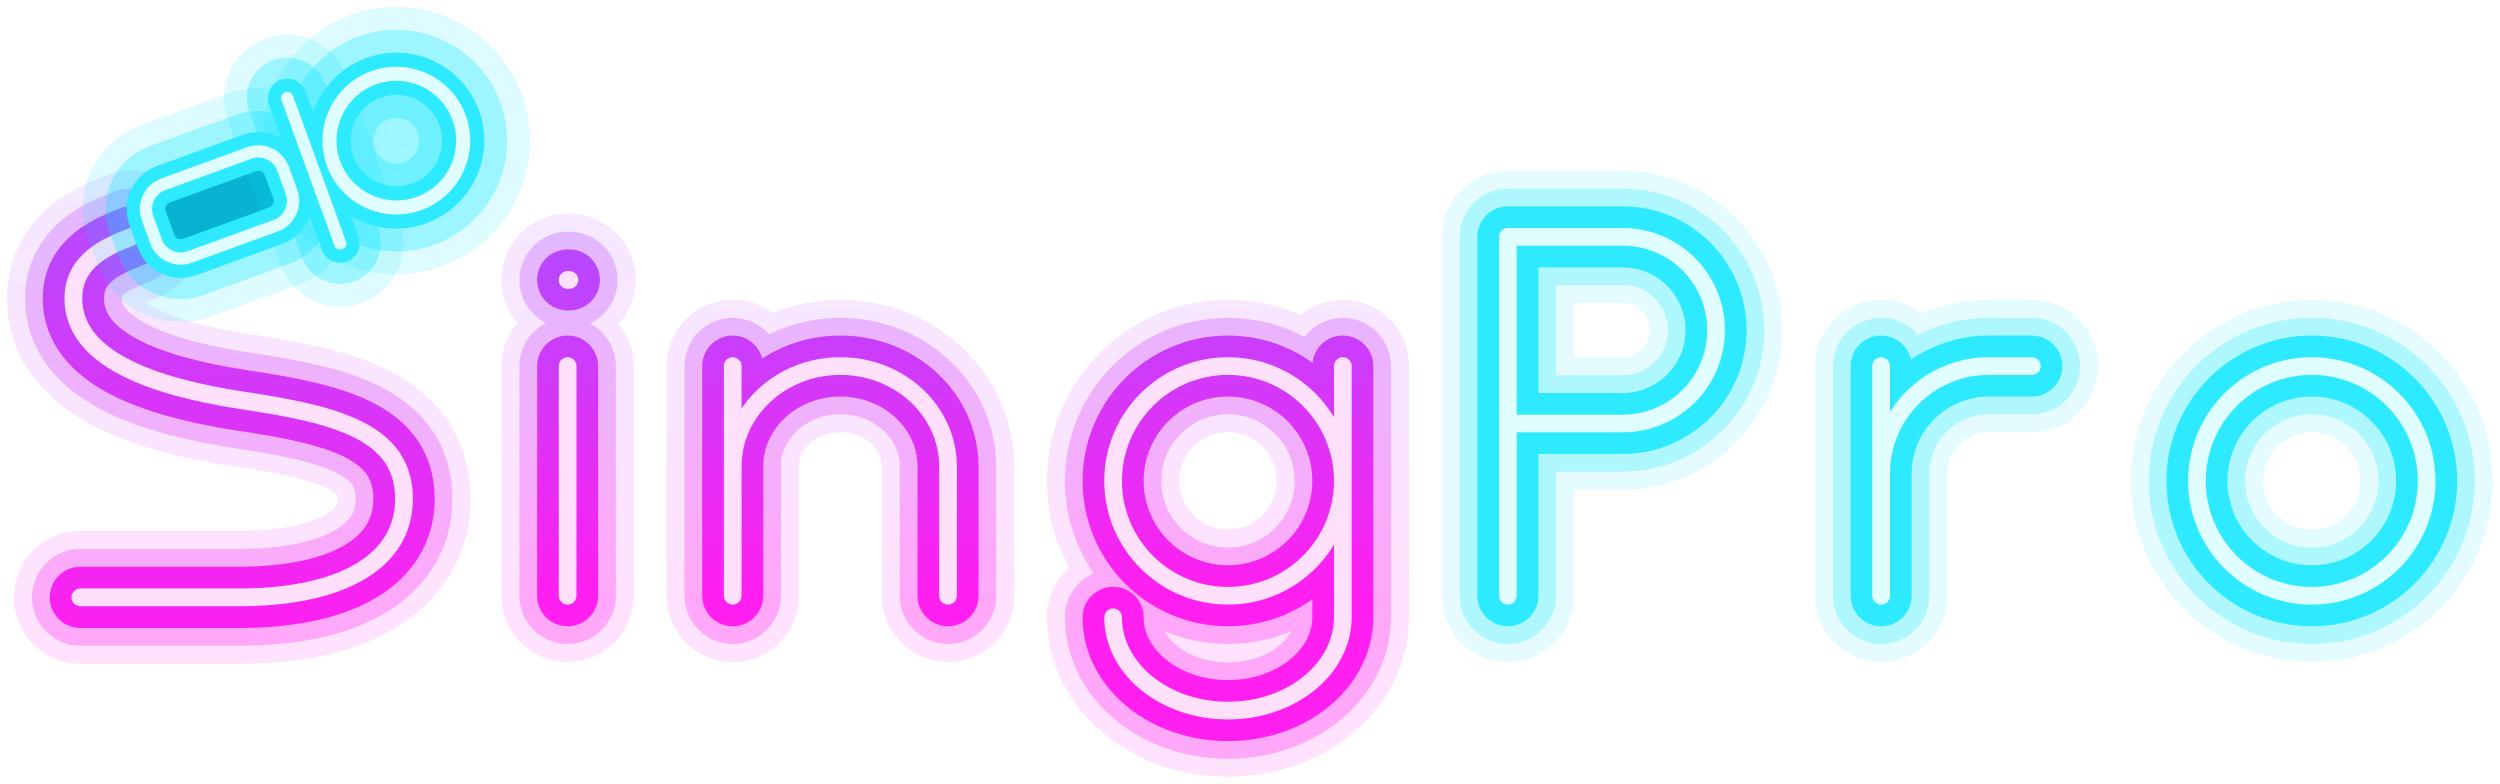
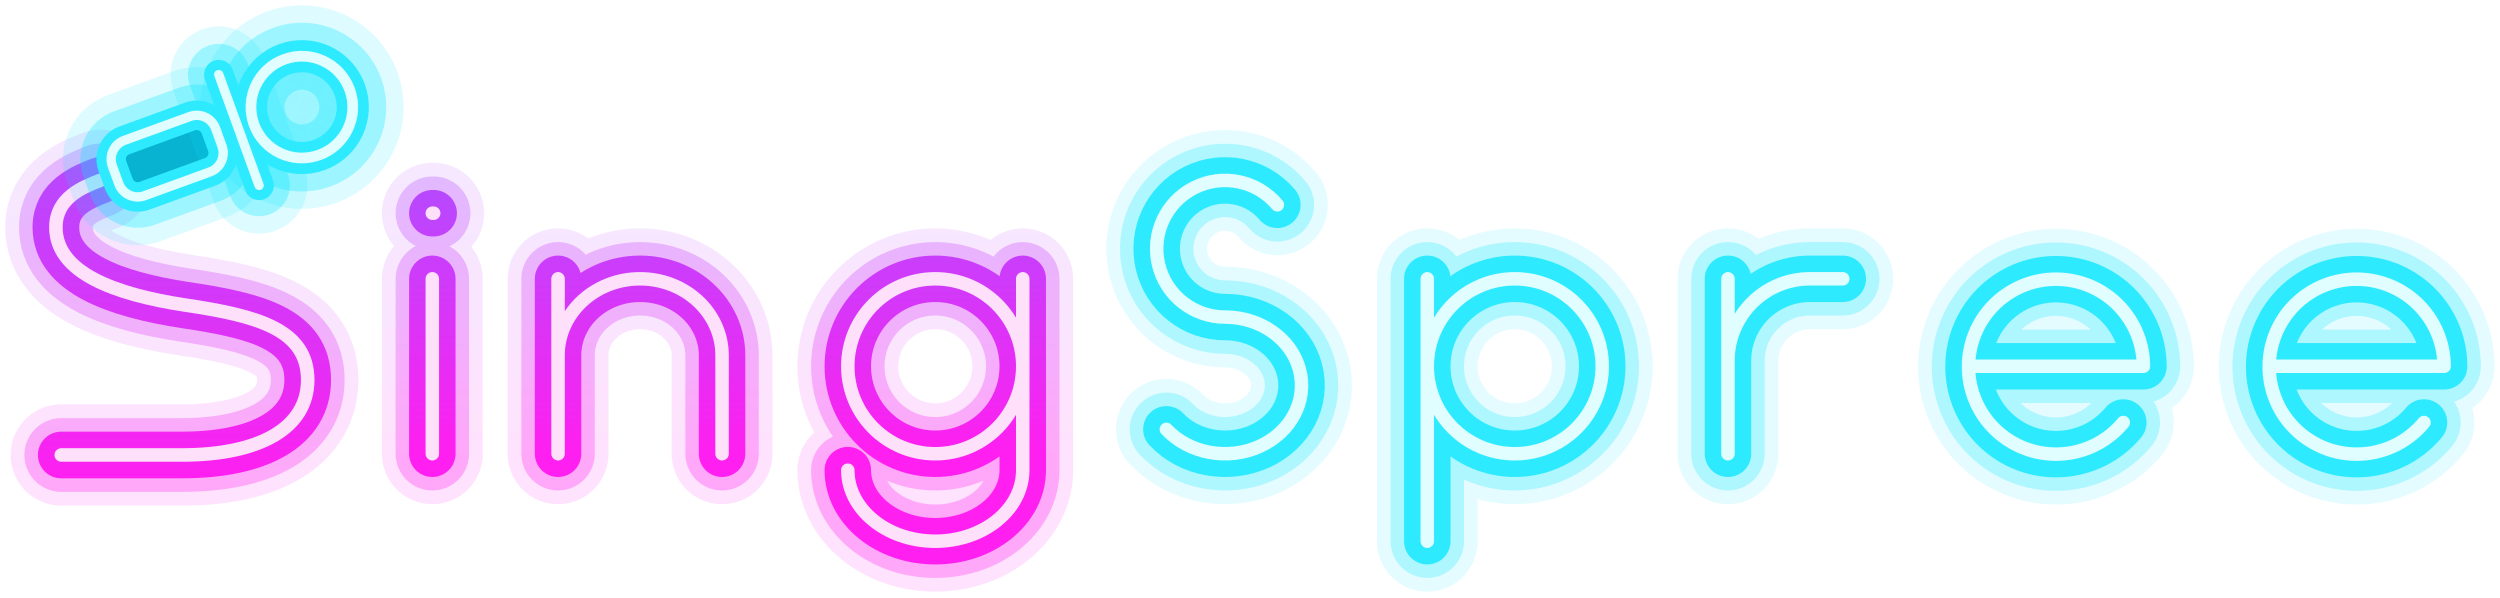
- <svg xmlns="http://www.w3.org/2000/svg" viewBox="-20.45 -66 696.6 218.44" width="696.6" height="218.44">
+ <svg xmlns="http://www.w3.org/2000/svg" viewBox="-20.45 -66 914.6 218.44" width="914.6" height="218.44">
  <defs>
    <linearGradient id="p" gradientUnits="userSpaceOnUse" x1="0" y1="170" x2="0" y2="420">
      <stop offset="0" stop-color="#b44aff" />
      <stop offset="1" stop-color="#ff1ff0" />
    </linearGradient>
    <linearGradient id="q" gradientUnits="userSpaceOnUse" x1="0" y1="0" x2="0" y2="100">
      <stop offset="0" stop-color="#b44aff" />
      <stop offset="1" stop-color="#ff1ff0" />
    </linearGradient>
    <pattern id="g" width="15" height="15" patternUnits="userSpaceOnUse" patternTransform="rotate(45)">
      <path d="M0 7.5H15M7.5 0V15" stroke="#b8f9ff" stroke-width="4" opacity=".6" />
    </pattern>
    <path id="s" d="M160 398H250C308 398 344 378 344 342C344 304 306 294 252 286C200 278 156 262 156 228C156 206 176 198 189 193" />
    <rect id="h" x="-26" y="-22" width="82" height="44" rx="15" />
    <path id="k" d="M72 -44V44" />
    <circle id="o" cx="122" cy="0" r="38" />
    <path id="Li" d="M0 36V100M0 12L0.5 12" />
    <path id="Ln" d="M0 100V36M0 64A30 28 0 0 1 60 64V100" />
    <path id="Lg" d="M64 68A32 32 0 1 0 0 68A32 32 0 1 0 64 68M64 36V106A32 26 0 0 1 0 106" />
-     <path id="UP" d="M0 100V0H32A26 26 0 0 1 32 52H0" />
    <path id="Lr" d="M0 100V36M0 66A30 30 0 0 1 30 36H42" />
-     <path id="Lo" d="M32 36A32 32 0 1 1 32 100A32 32 0 1 1 32 36Z" />
+     <path id="US" d="M47.15 8.93A25 25 0 1 0 28 50A28 25 0 1 1 6.55 91.07" />
+     <path id="Lp" d="M0 36V132M0 68A32 32 0 1 1 64 68A32 32 0 1 1 0 68" />
+     <path id="Le" d="M0 68H64A32 32 0 1 0 56.63 88.57" />
  </defs>
  <g fill="none" stroke-linecap="round" stroke-linejoin="round">
    <g transform="scale(0.49) translate(-156 -193)">
      <g stroke="url(#p)">
        <use href="#s" stroke-width="75.62" opacity=".13" />
        <use href="#s" stroke-width="55.06" opacity=".3" />
        <use href="#s" stroke-width="34.85" />
        <use href="#s" stroke="#ffe0fb" stroke-width="10.11" />
      </g>
      <g stroke="#00e5ff" fill="#00e5ff" fill-opacity=".3" transform="translate(225 180) rotate(-20)">
        <use href="#h" fill="#221a40" fill-opacity="1" />
        <use href="#o" />
        <use href="#h" fill-opacity=".6" />
        <circle cx="122" cy="0" r="27" fill="url(#g)" fill-opacity="1" stroke="none" />
        <g fill="none">
          <use href="#h" stroke-width="72" opacity=".13" />
          <use href="#k" stroke-width="72" opacity=".13" />
          <use href="#o" stroke-width="76" opacity=".13" />
          <use href="#h" stroke-width="46" opacity=".3" />
          <use href="#k" stroke-width="46" opacity=".3" />
          <use href="#o" stroke-width="50" opacity=".3" />
          <g stroke="#2eeaff">
            <use href="#h" stroke-width="22" />
            <use href="#k" stroke-width="22" />
            <use href="#o" stroke-width="24" />
          </g>
          <g stroke="#e0fdff">
            <use href="#h" stroke-width="7" />
            <use href="#k" stroke-width="7" />
            <use href="#o" stroke-width="8" />
          </g>
        </g>
      </g>
    </g>
    <g stroke="url(#q)">
      <g stroke-width="36.89" opacity=".13">
        <use href="#Li" x="137.71" />
        <use href="#Ln" x="183.71" />
        <use href="#Lg" x="289.71" />
      </g>
      <g stroke-width="26.86" opacity=".3">
        <use href="#Li" x="137.71" />
        <use href="#Ln" x="183.71" />
        <use href="#Lg" x="289.71" />
      </g>
      <g stroke-width="17">
        <use href="#Li" x="137.71" />
        <use href="#Ln" x="183.71" />
        <use href="#Lg" x="289.71" />
      </g>
    </g>
    <g stroke="#ffe0fb" stroke-width="4.93">
      <use href="#Li" x="137.71" />
      <use href="#Ln" x="183.71" />
      <use href="#Lg" x="289.71" />
    </g>
    <g stroke="#2eeaff">
      <g stroke-width="36.89" opacity=".13">
-         <use href="#UP" x="399.71" />
-         <use href="#Lr" x="503.71" />
-         <use href="#Lo" x="591.71" />
+         <use href="#US" x="399.71" />
+         <use href="#Lp" x="501.71" />
+         <use href="#Lr" x="611.71" />
+         <use href="#Le" x="699.71" />
+         <use href="#Le" x="809.71" />
      </g>
      <g stroke-width="26.86" opacity=".3">
-         <use href="#UP" x="399.71" />
-         <use href="#Lr" x="503.71" />
-         <use href="#Lo" x="591.71" />
+         <use href="#US" x="399.71" />
+         <use href="#Lp" x="501.71" />
+         <use href="#Lr" x="611.71" />
+         <use href="#Le" x="699.71" />
+         <use href="#Le" x="809.71" />
      </g>
      <g stroke-width="17">
-         <use href="#UP" x="399.71" />
-         <use href="#Lr" x="503.71" />
-         <use href="#Lo" x="591.71" />
+         <use href="#US" x="399.71" />
+         <use href="#Lp" x="501.71" />
+         <use href="#Lr" x="611.71" />
+         <use href="#Le" x="699.71" />
+         <use href="#Le" x="809.71" />
      </g>
    </g>
    <g stroke="#e0fdff" stroke-width="4.93">
-       <use href="#UP" x="399.71" />
-       <use href="#Lr" x="503.71" />
-       <use href="#Lo" x="591.71" />
+       <use href="#US" x="399.71" />
+       <use href="#Lp" x="501.71" />
+       <use href="#Lr" x="611.71" />
+       <use href="#Le" x="699.71" />
+       <use href="#Le" x="809.71" />
    </g>
  </g>
</svg>
